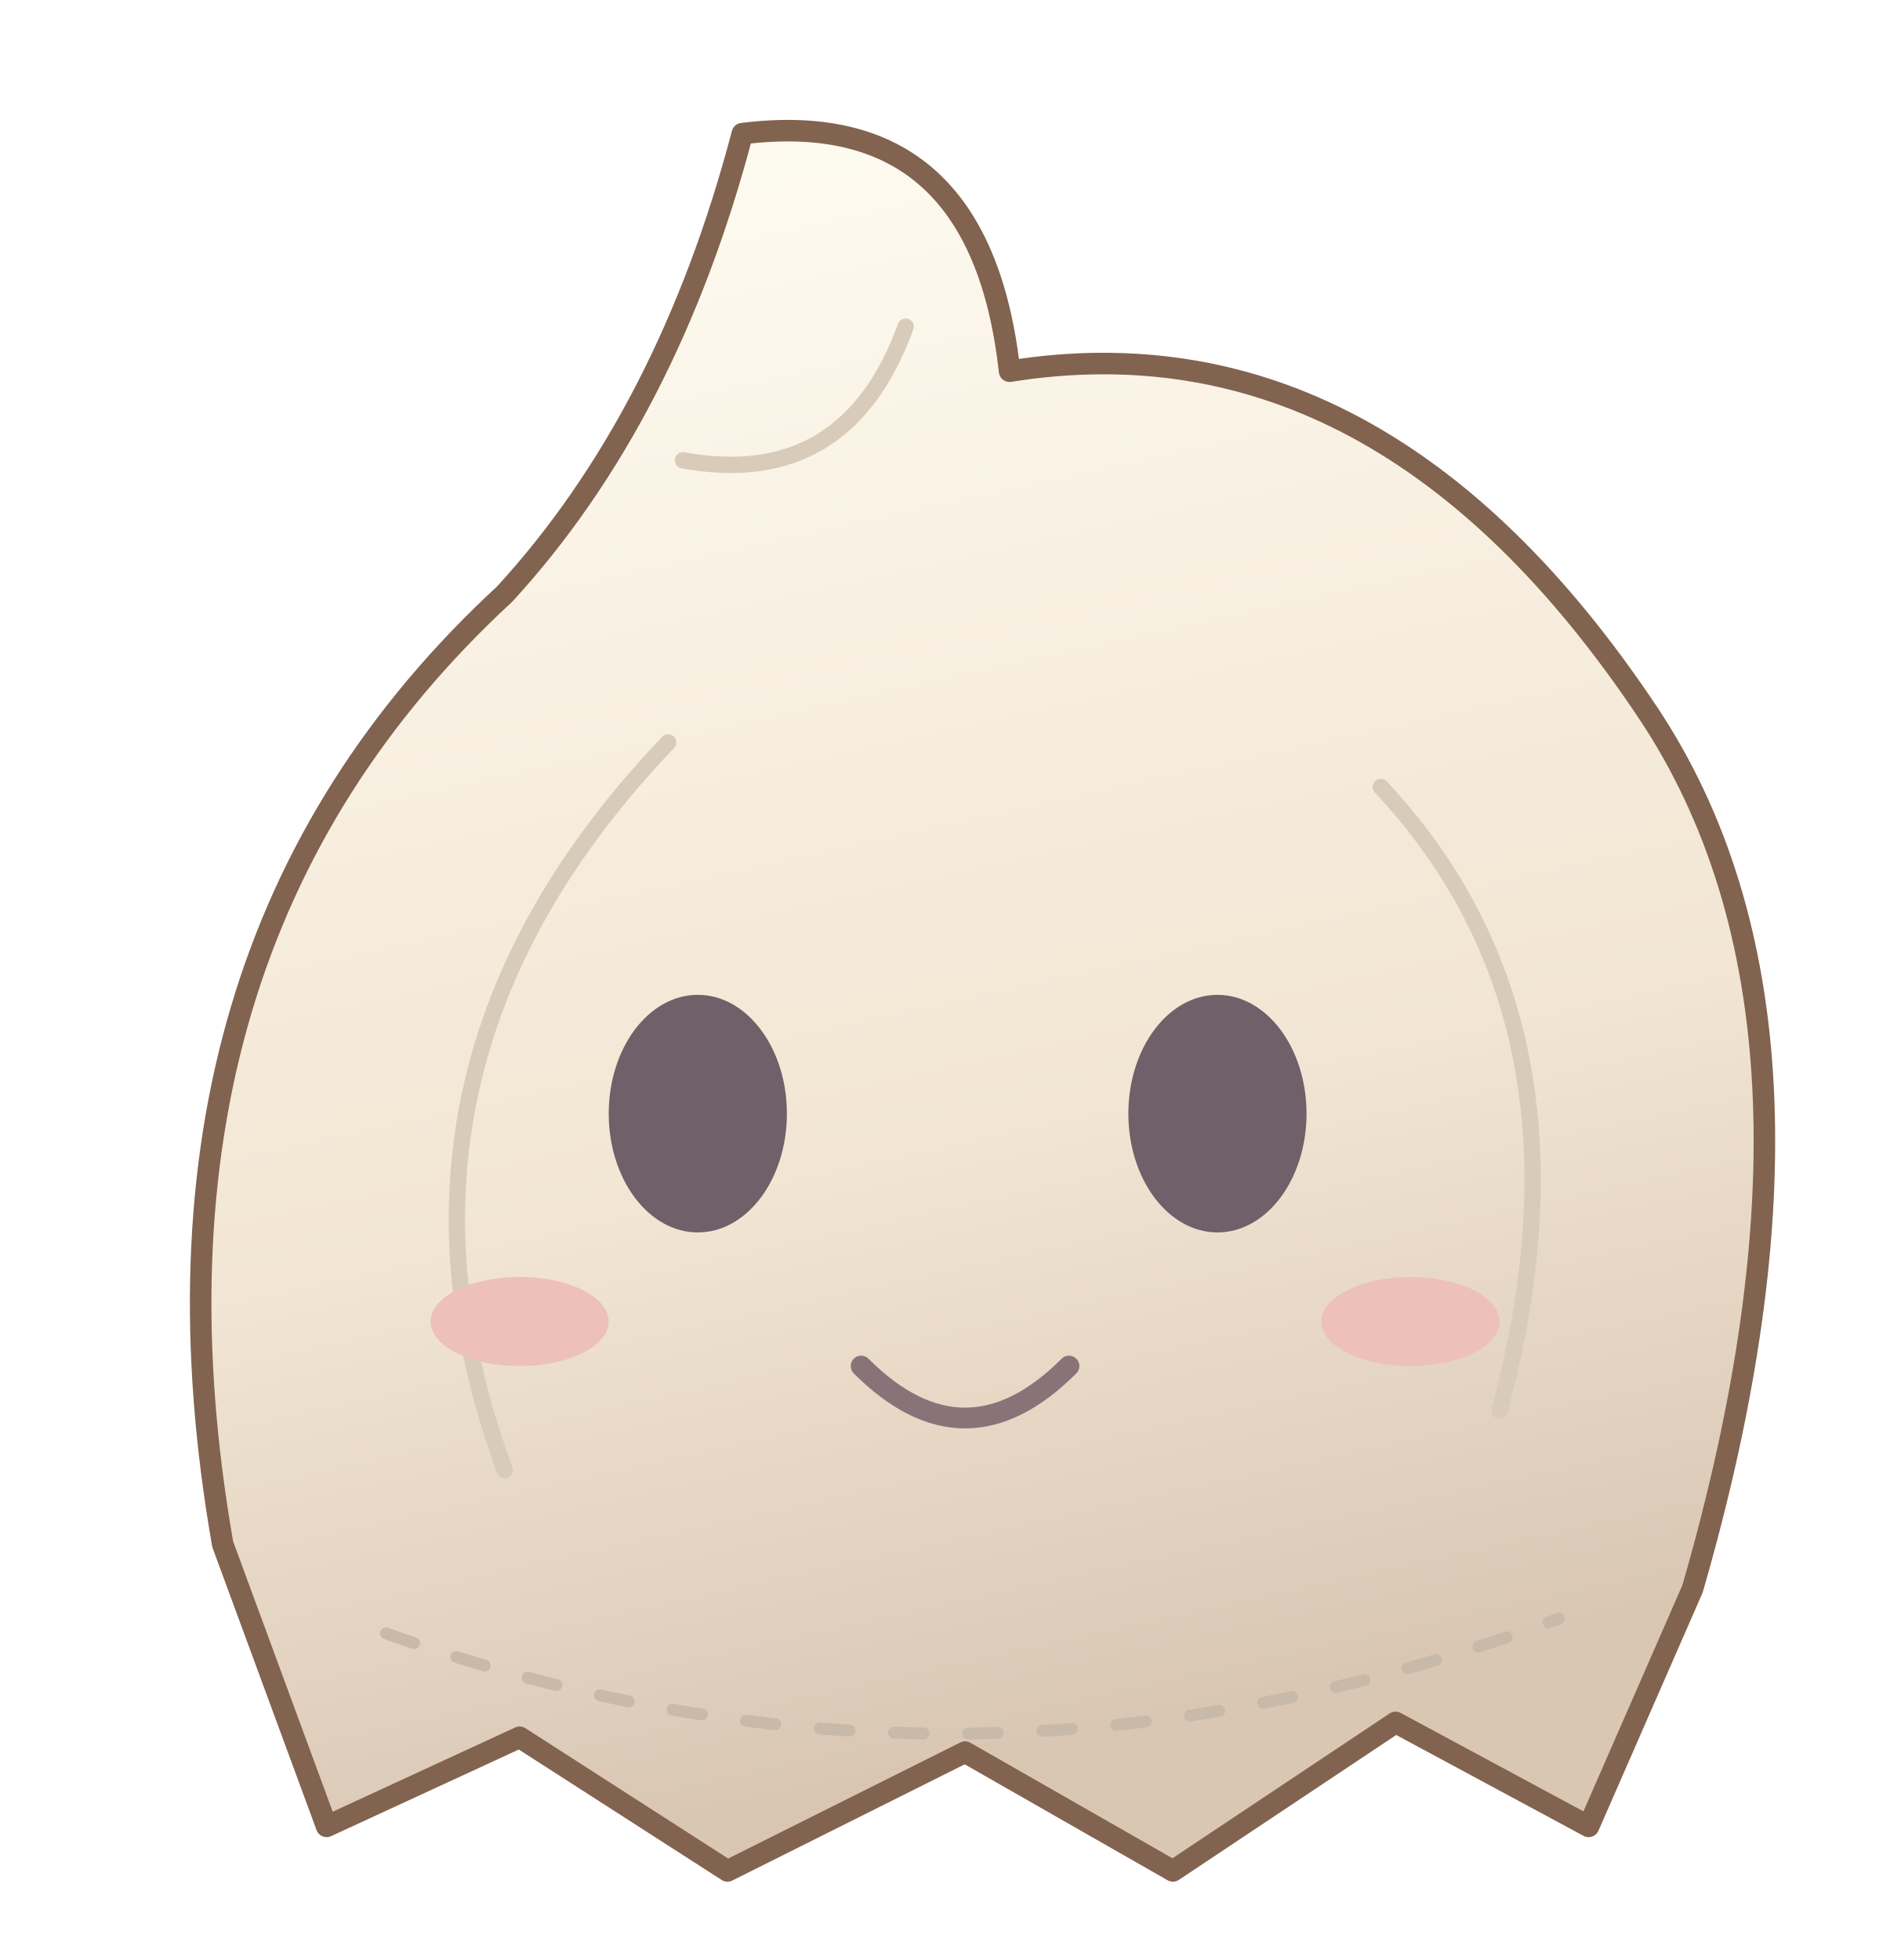
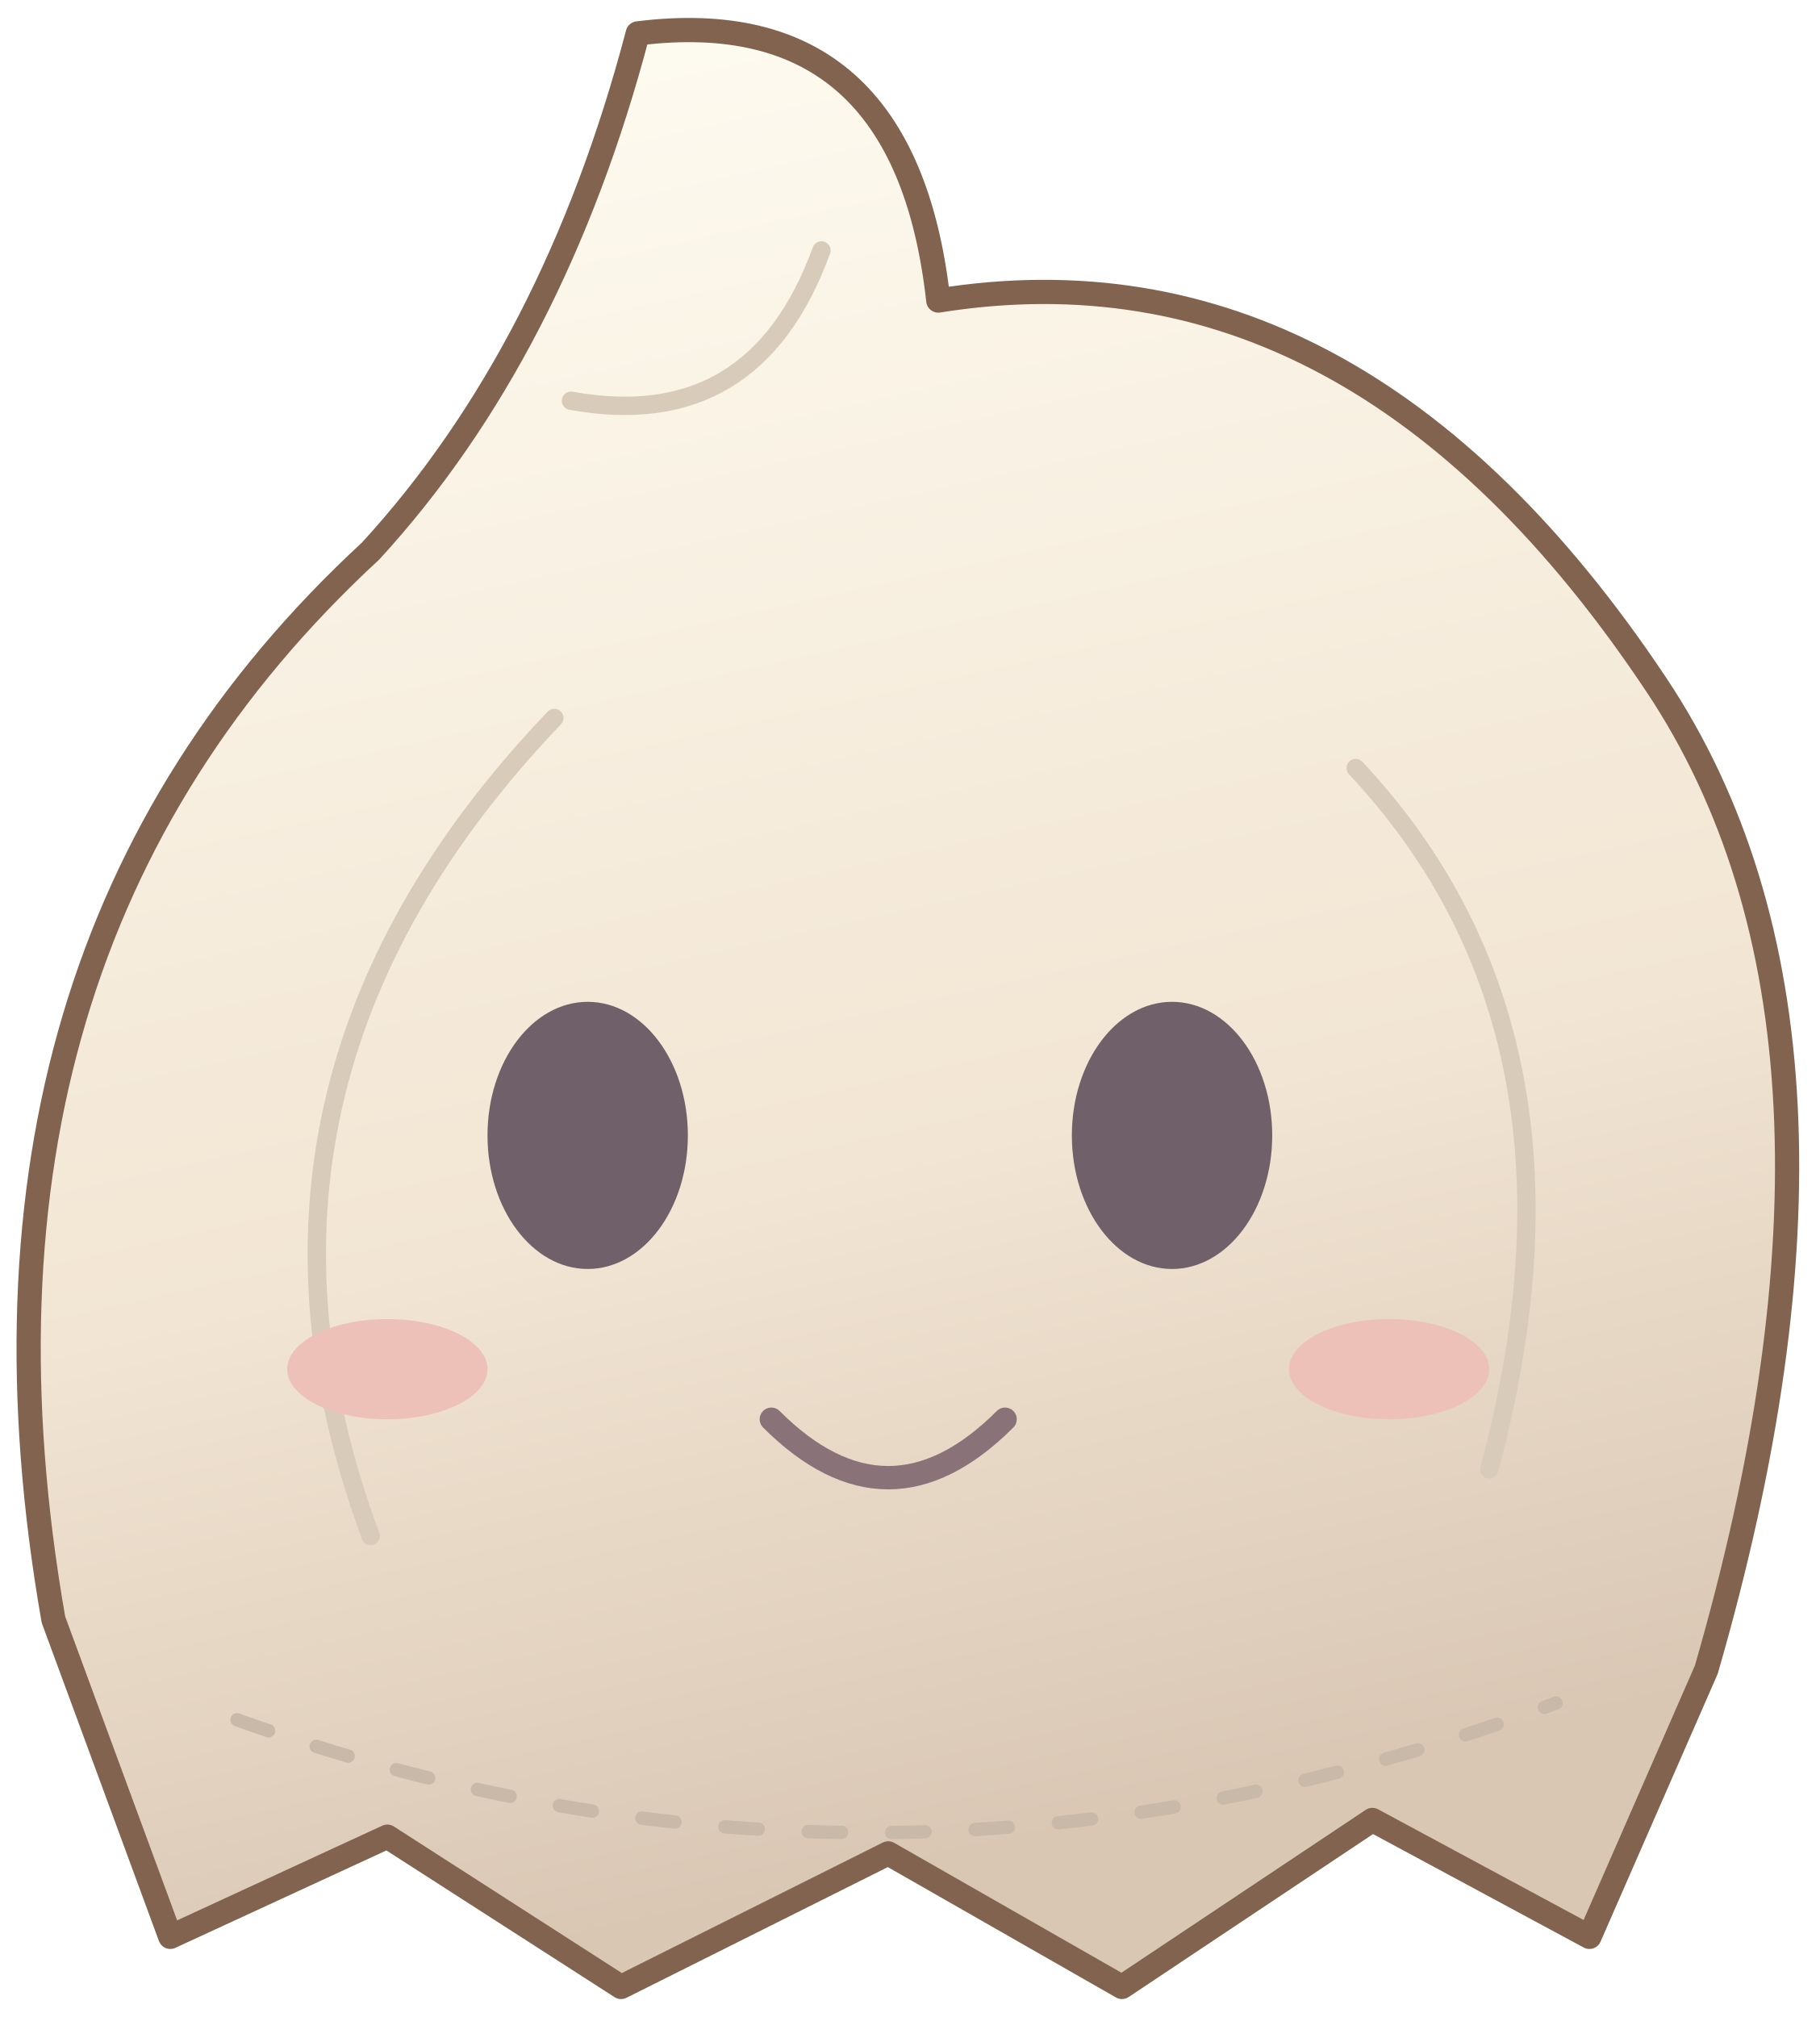
- <svg xmlns="http://www.w3.org/2000/svg" viewBox="0 0 128 132" width="128" height="132">
+ <svg xmlns="http://www.w3.org/2000/svg" viewBox="11.8 7 109 120.8" width="109" height="120.8">
  <defs>
    <linearGradient id="straw" x2=".15" y2="1">
      <stop stop-color="#fbe8b6" />
      <stop offset=".5" stop-color="#e9c078" />
      <stop offset="1" stop-color="#c88f47" />
    </linearGradient>
    <linearGradient id="rose" x2=".25" y2="1">
      <stop stop-color="#f4c3ba" />
      <stop offset=".5" stop-color="#dd918d" />
      <stop offset="1" stop-color="#b6676d" />
    </linearGradient>
    <linearGradient id="red" x2=".3" y2="1">
      <stop stop-color="#edb1a2" />
      <stop offset=".45" stop-color="#d97571" />
      <stop offset="1" stop-color="#ae4e54" />
    </linearGradient>
    <linearGradient id="teal" x2=".25" y2="1">
      <stop stop-color="#c7e2e0" />
      <stop offset=".48" stop-color="#8cbebd" />
      <stop offset="1" stop-color="#507f85" />
    </linearGradient>
    <linearGradient id="sage" x2=".3" y2="1">
      <stop stop-color="#c9dcb7" />
      <stop offset=".45" stop-color="#9eba91" />
      <stop offset="1" stop-color="#719579" />
    </linearGradient>
    <linearGradient id="gold" x2=".7" y2="1">
      <stop stop-color="#fff1bd" />
      <stop offset=".38" stop-color="#eecf7b" />
      <stop offset=".7" stop-color="#d5a148" />
      <stop offset="1" stop-color="#f8dd93" />
    </linearGradient>
    <radialGradient id="pearl" cx=".3" cy=".25" r=".8">
      <stop stop-color="#fffef7" />
      <stop offset=".48" stop-color="#faf0df" />
      <stop offset="1" stop-color="#c8b7aa" />
    </radialGradient>
    <linearGradient id="fur" x2=".2" y2="1">
      <stop stop-color="#fffdf3" />
      <stop offset=".65" stop-color="#f2e5d3" />
      <stop offset="1" stop-color="#d9c7b4" />
    </linearGradient>
    <pattern id="weave" width="7" height="5" patternUnits="userSpaceOnUse">
      <path d="M0 1.5h7M1 0v1.5M5 1.5V5" fill="none" stroke="#a47743" stroke-opacity=".3" stroke-width=".65" />
    </pattern>
    <pattern id="linen" width="5" height="5" patternUnits="userSpaceOnUse">
      <path d="M0 2.5h5M2.5 0v5" stroke="#fff8ed" stroke-opacity=".15" stroke-width=".45" />
    </pattern>
  </defs>
  <g stroke="#82634f" stroke-width="1.45" stroke-linecap="round" stroke-linejoin="round">
    <defs>
      <linearGradient id="pumpkin" x2=".3" y2="1">
        <stop stop-color="#ffe0a3" />
        <stop offset=".45" stop-color="#eca65b" />
        <stop offset="1" stop-color="#cc783f" />
      </linearGradient>
      <linearGradient id="plum" x2=".3" y2="1">
        <stop stop-color="#c3a9cd" />
        <stop offset=".5" stop-color="#9678aa" />
        <stop offset="1" stop-color="#6e547f" />
      </linearGradient>
      <linearGradient id="velvet" x2=".4" y2="1">
        <stop stop-color="#857d95" />
        <stop offset=".5" stop-color="#60566f" />
        <stop offset="1" stop-color="#443e52" />
      </linearGradient>
      <linearGradient id="wine" x2=".2" y2="1">
        <stop stop-color="#e5ada6" />
        <stop offset=".5" stop-color="#be777e" />
        <stop offset="1" stop-color="#8c4f66" />
      </linearGradient>
    </defs>
    <path d="M15 104Q8 64 34 40 45 28 50 9 66 7 68 25 93 21 111 48 125 69 114 107L107 123 94 116 79 126 65 118 49 126 35 117 22 123Z" fill="url(#fur)" />
    <path d="M34 99Q24 72 45 50M93 53Q108 69 101 95M46 31Q57 33 61 22" fill="none" stroke="#d9cbb9" stroke-width="1.1" />
    <g fill="#6f6069" stroke="none">
      <ellipse cx="47" cy="75" rx="6" ry="8" />
      <ellipse cx="82" cy="75" rx="6" ry="8" />
      <path d="M58 92q7 7 14 0" fill="none" stroke="#8a7378" stroke-width="1.4" />
    </g>
    <g fill="#edc1b7" stroke="none">
      <ellipse cx="35" cy="89" rx="6" ry="3" />
      <ellipse cx="95" cy="89" rx="6" ry="3" />
    </g>
    <path d="M26 110Q65 124 105 109" fill="none" stroke="#c8b9a9" stroke-width=".8" stroke-dasharray="2 3" />
  </g>
</svg>
